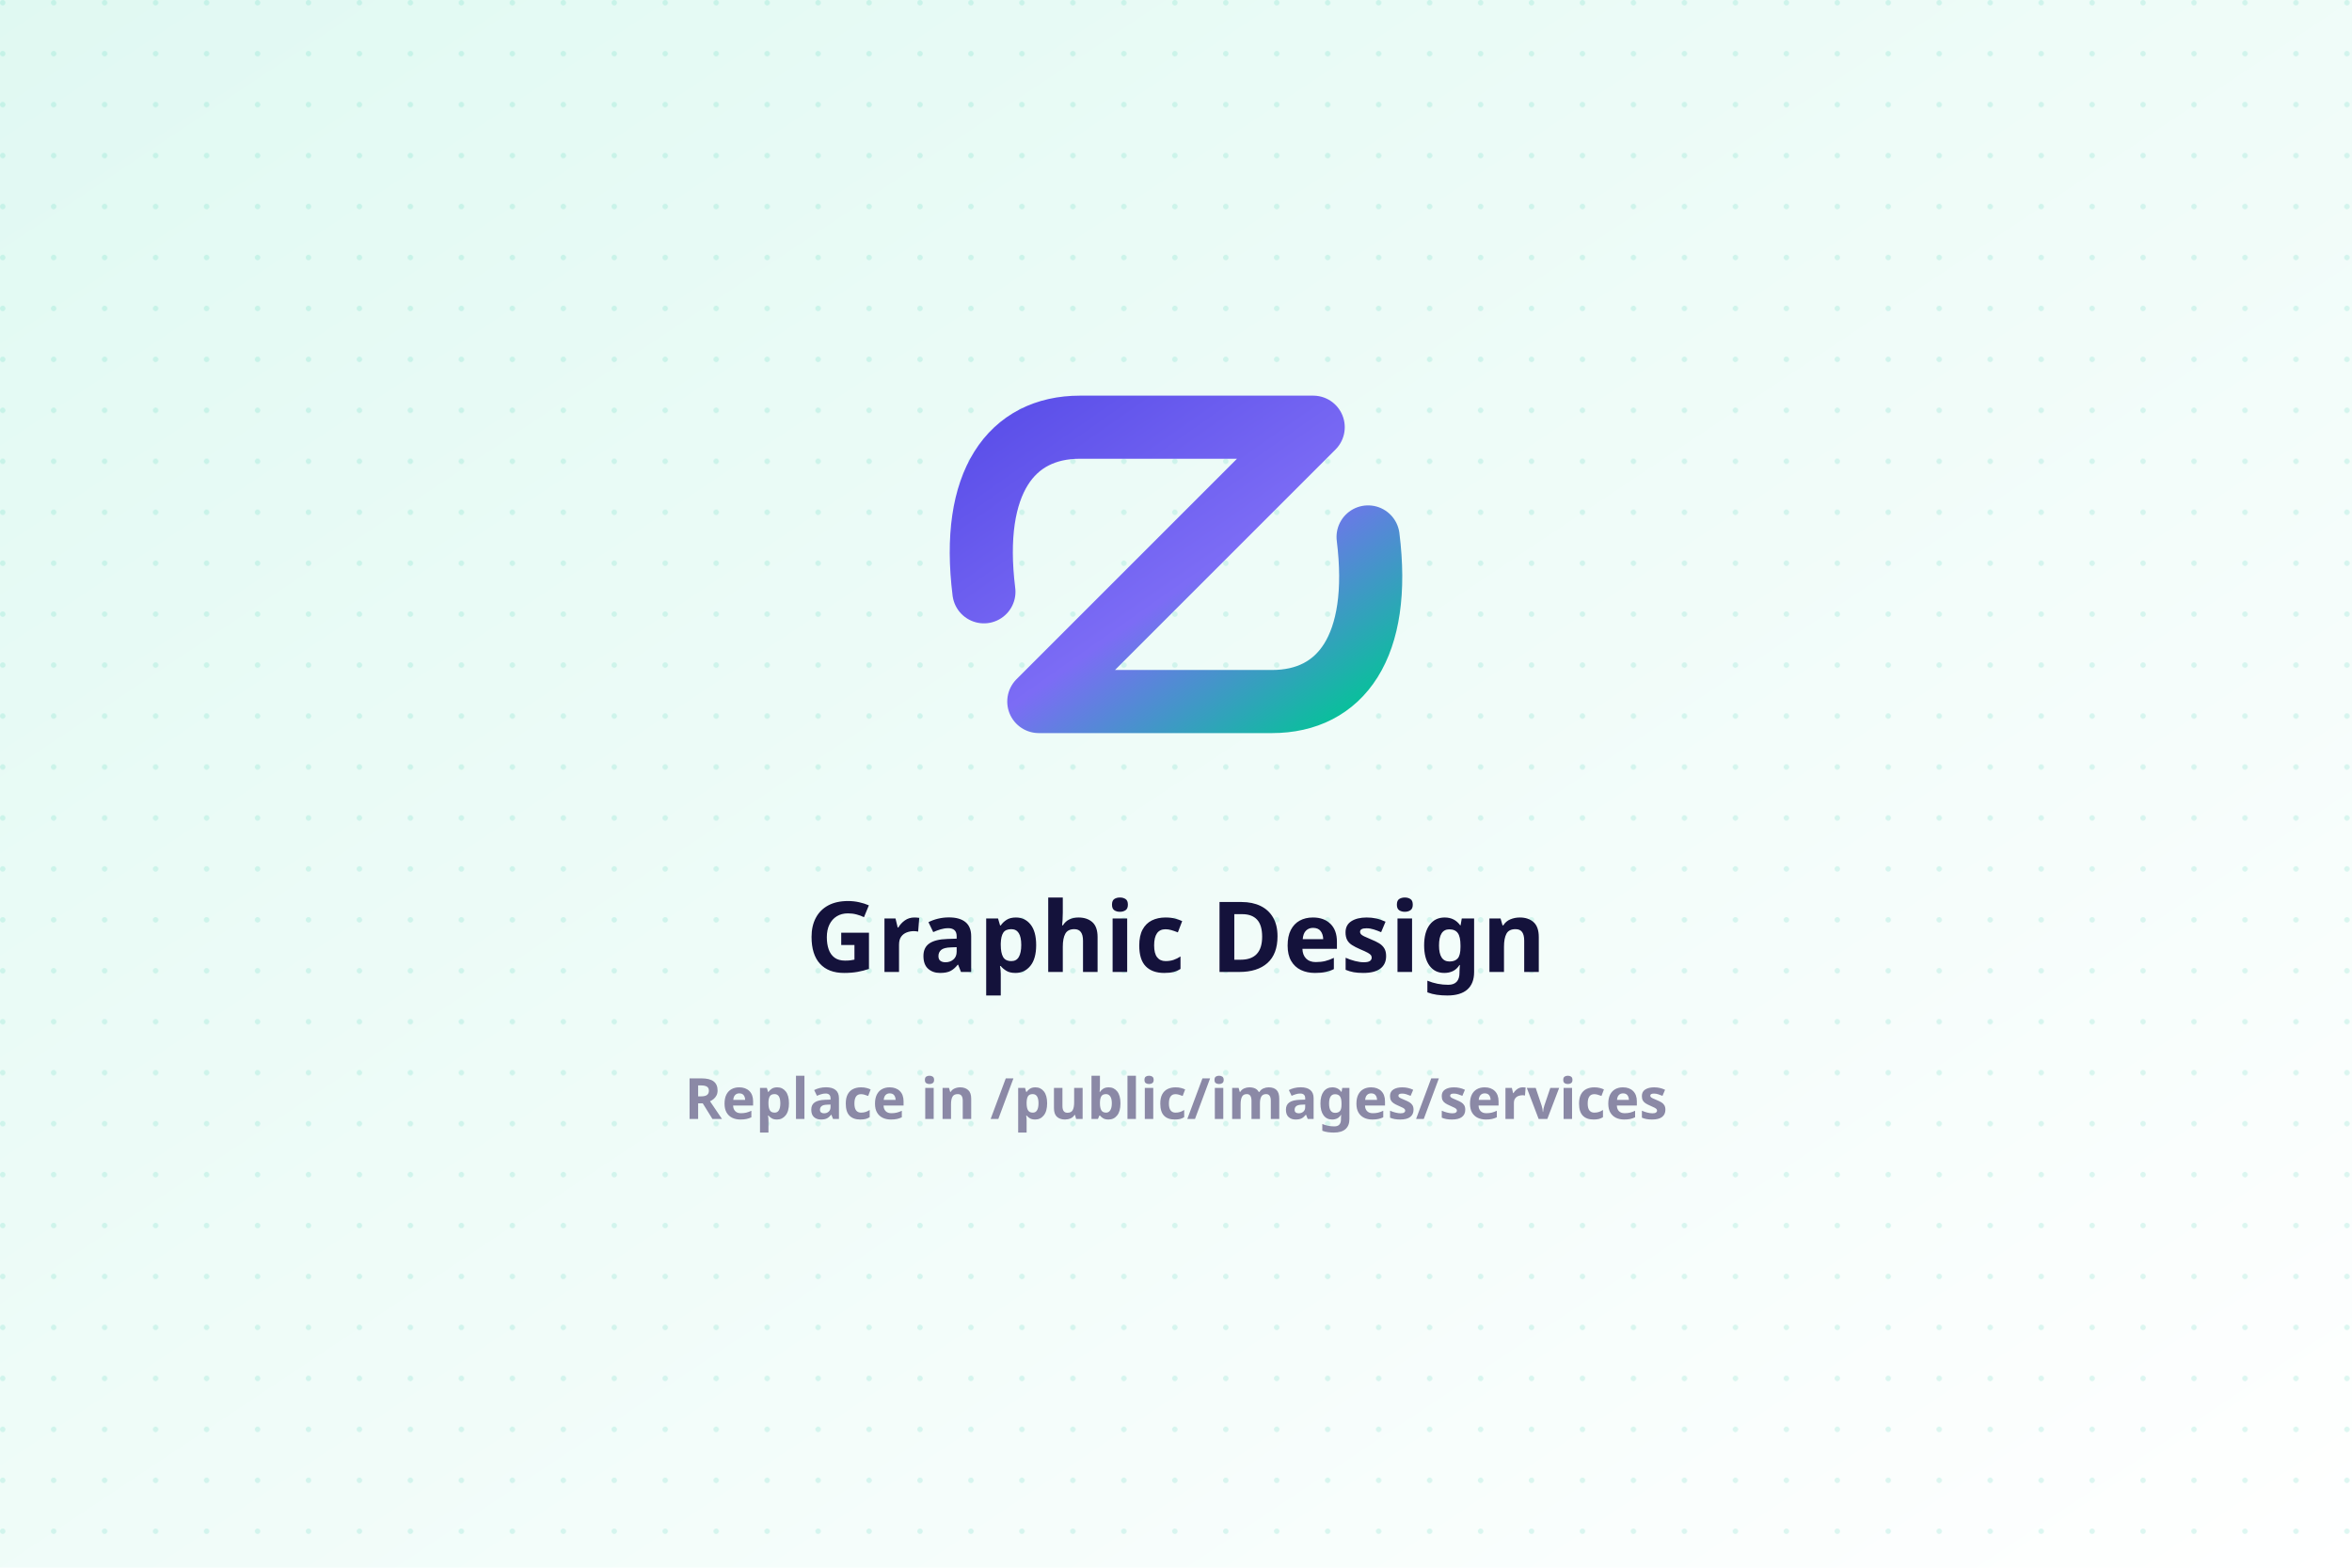
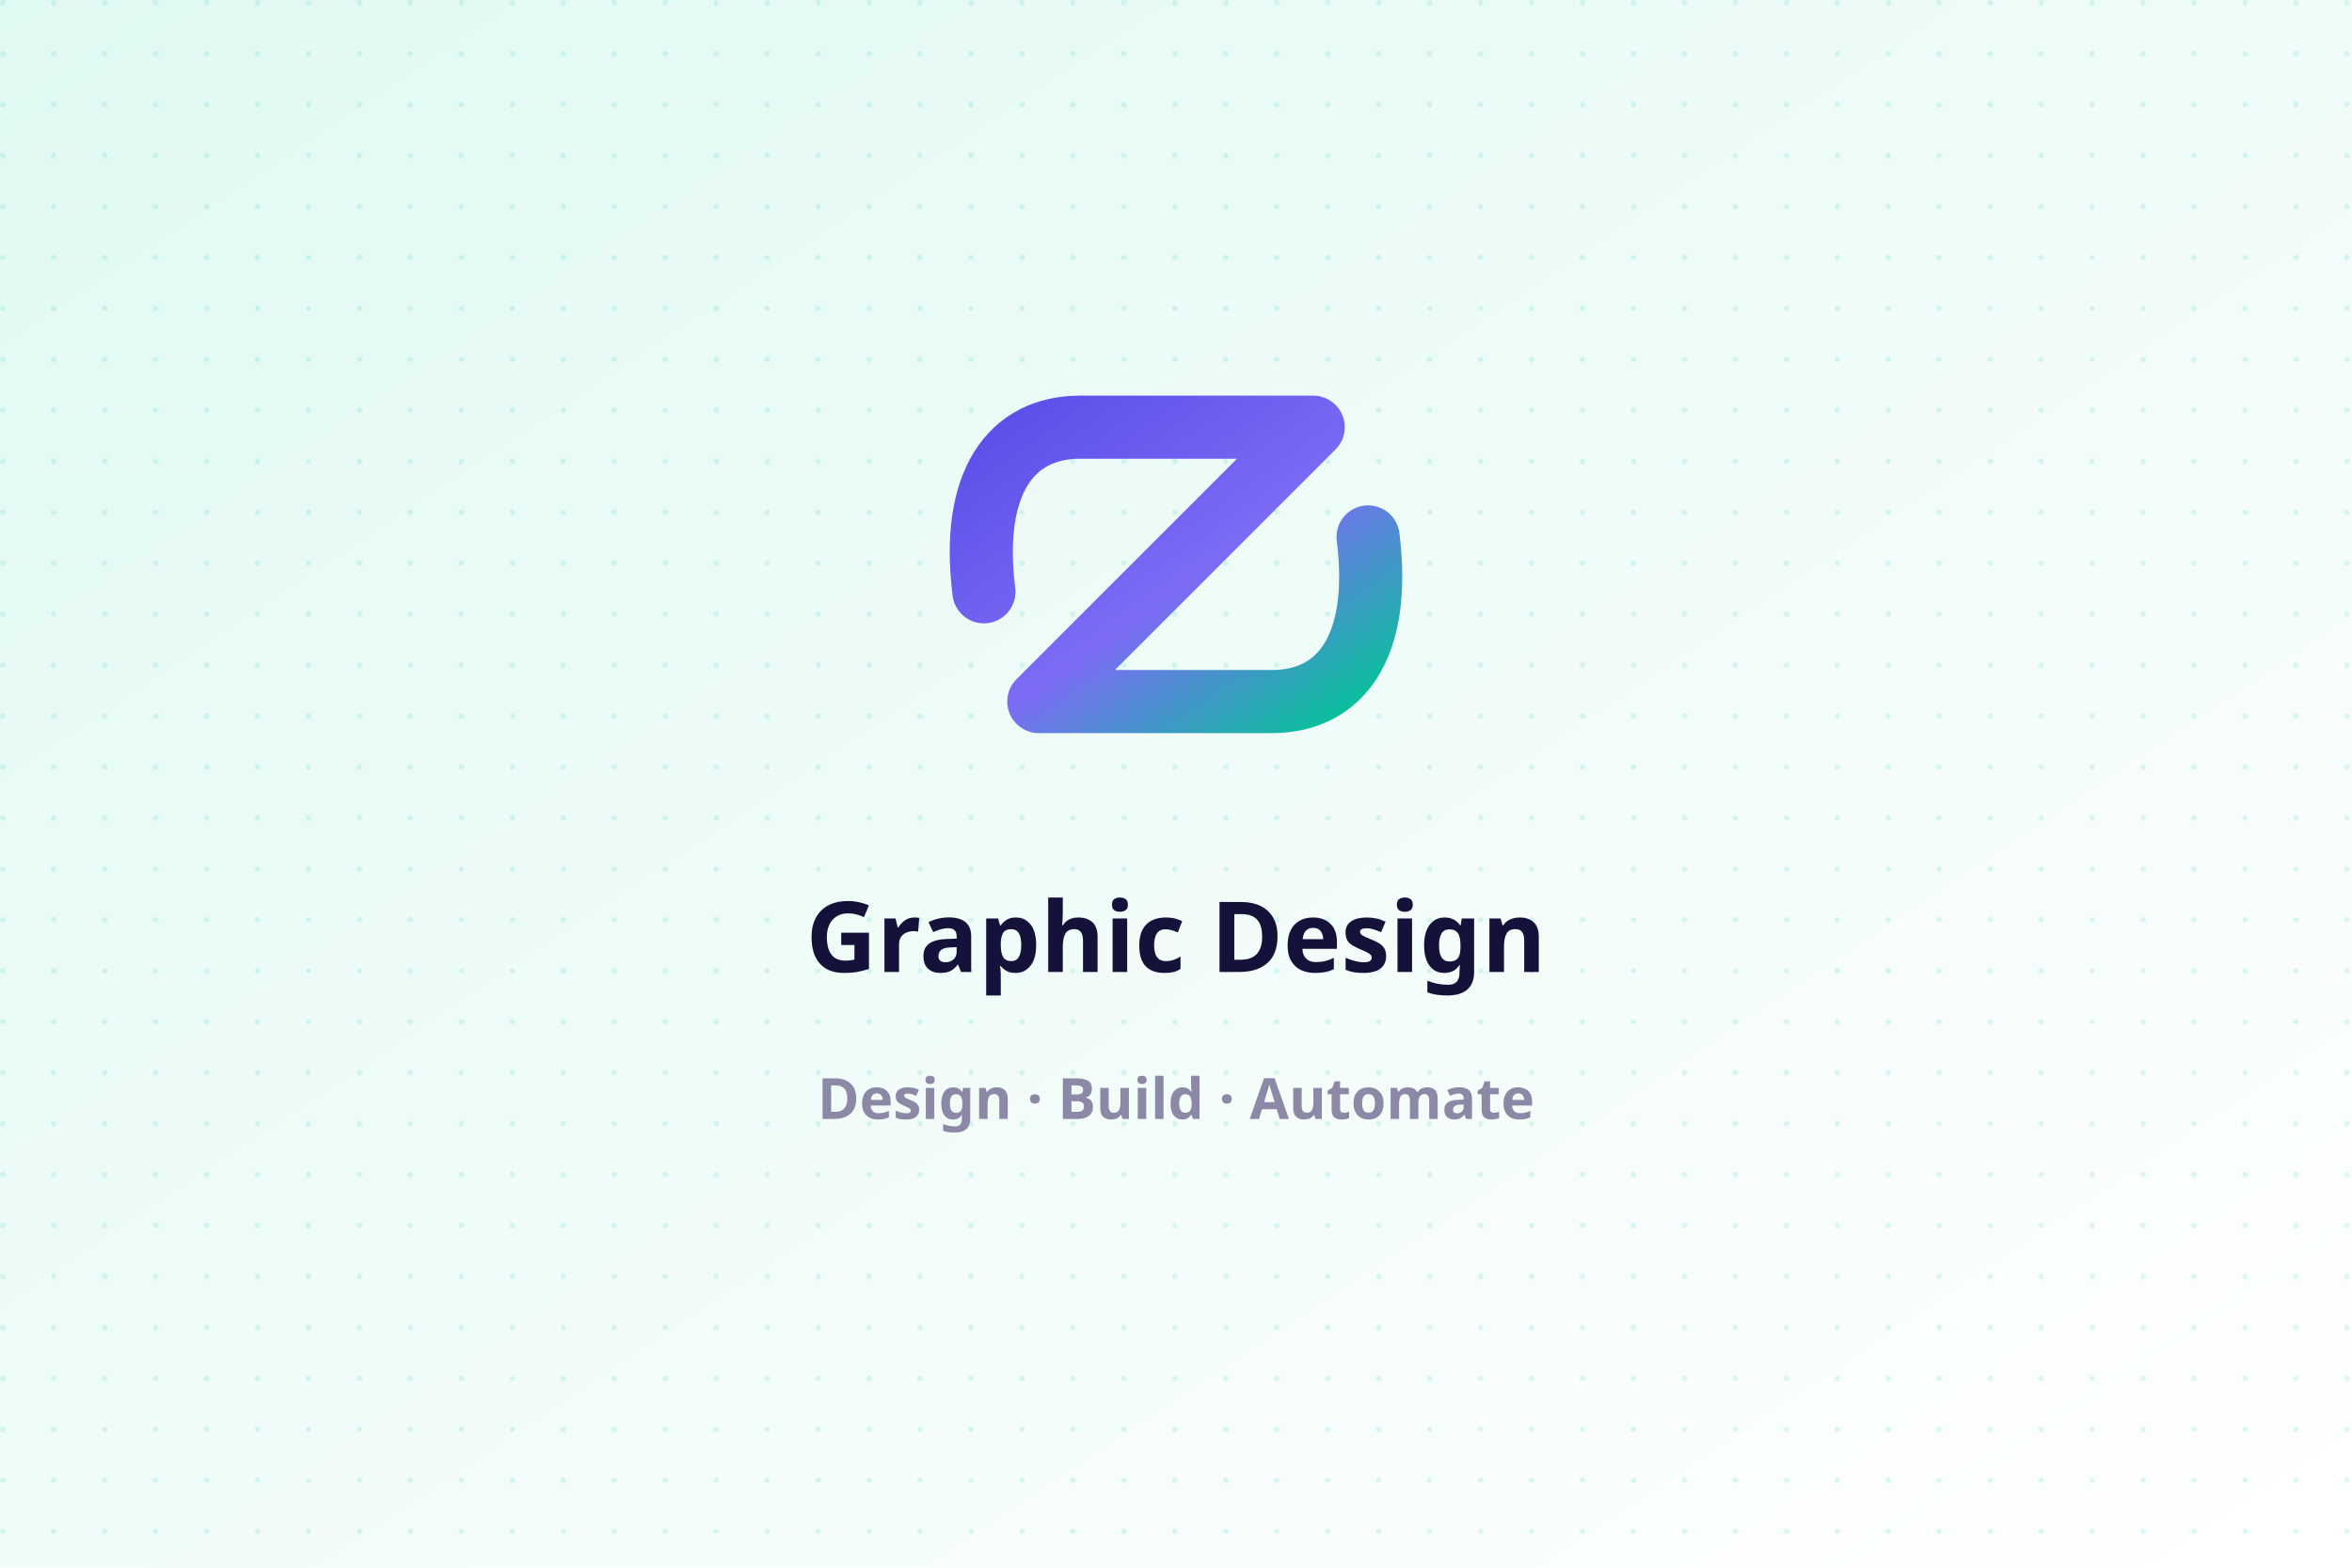
- <svg xmlns="http://www.w3.org/2000/svg" viewBox="0 0 1200 800" width="1200" height="800" role="img" aria-label="Graphic Design placeholder">
+ <svg xmlns="http://www.w3.org/2000/svg" viewBox="0 0 1200 800" width="1200" height="800" role="img" aria-label="Graphic Design — Flowzync">
  <defs>
    <linearGradient id="g" x1="0" y1="0" x2="1" y2="1">
      <stop offset="0" stop-color="#E0F9F2" />
      <stop offset="1" stop-color="#FFFFFF" />
    </linearGradient>
    <linearGradient id="s" x1="0" y1="0" x2="1" y2="1">
      <stop offset="0" stop-color="#5B4FE9" />
      <stop offset=".55" stop-color="#7C6CF5" />
      <stop offset="1" stop-color="#06C299" />
    </linearGradient>
    <pattern id="d" width="26" height="26" patternUnits="userSpaceOnUse">
      <circle cx="1.4" cy="1.4" r="1.4" fill="#06C299" opacity=".13" />
    </pattern>
  </defs>
  <rect width="1200" height="800" fill="url(#g)" />
  <rect width="1200" height="800" fill="url(#d)" />
  <g transform="translate(432.0 120.0) scale(7.000)">
    <path d="M10 26 C9 18 12 14 17 14 H34 L14 34 H31 C36 34 39 30 38 22" fill="none" stroke="url(#s)" stroke-width="4.6" stroke-linecap="round" stroke-linejoin="round" />
  </g>
  <text x="50%" y="496" text-anchor="middle" font-family="Sora, Segoe UI, sans-serif" font-weight="700" font-size="50" fill="#14123B">Graphic Design</text>
-   <text x="50%" y="571" text-anchor="middle" font-family="Manrope, Segoe UI, sans-serif" font-weight="600" font-size="29" fill="#8B89A6">Replace in /public/images/services</text>
+   <text x="50%" y="571" text-anchor="middle" font-family="Manrope, Segoe UI, sans-serif" font-weight="600" font-size="29" fill="#8B89A6">Design · Build · Automate</text>
</svg>
